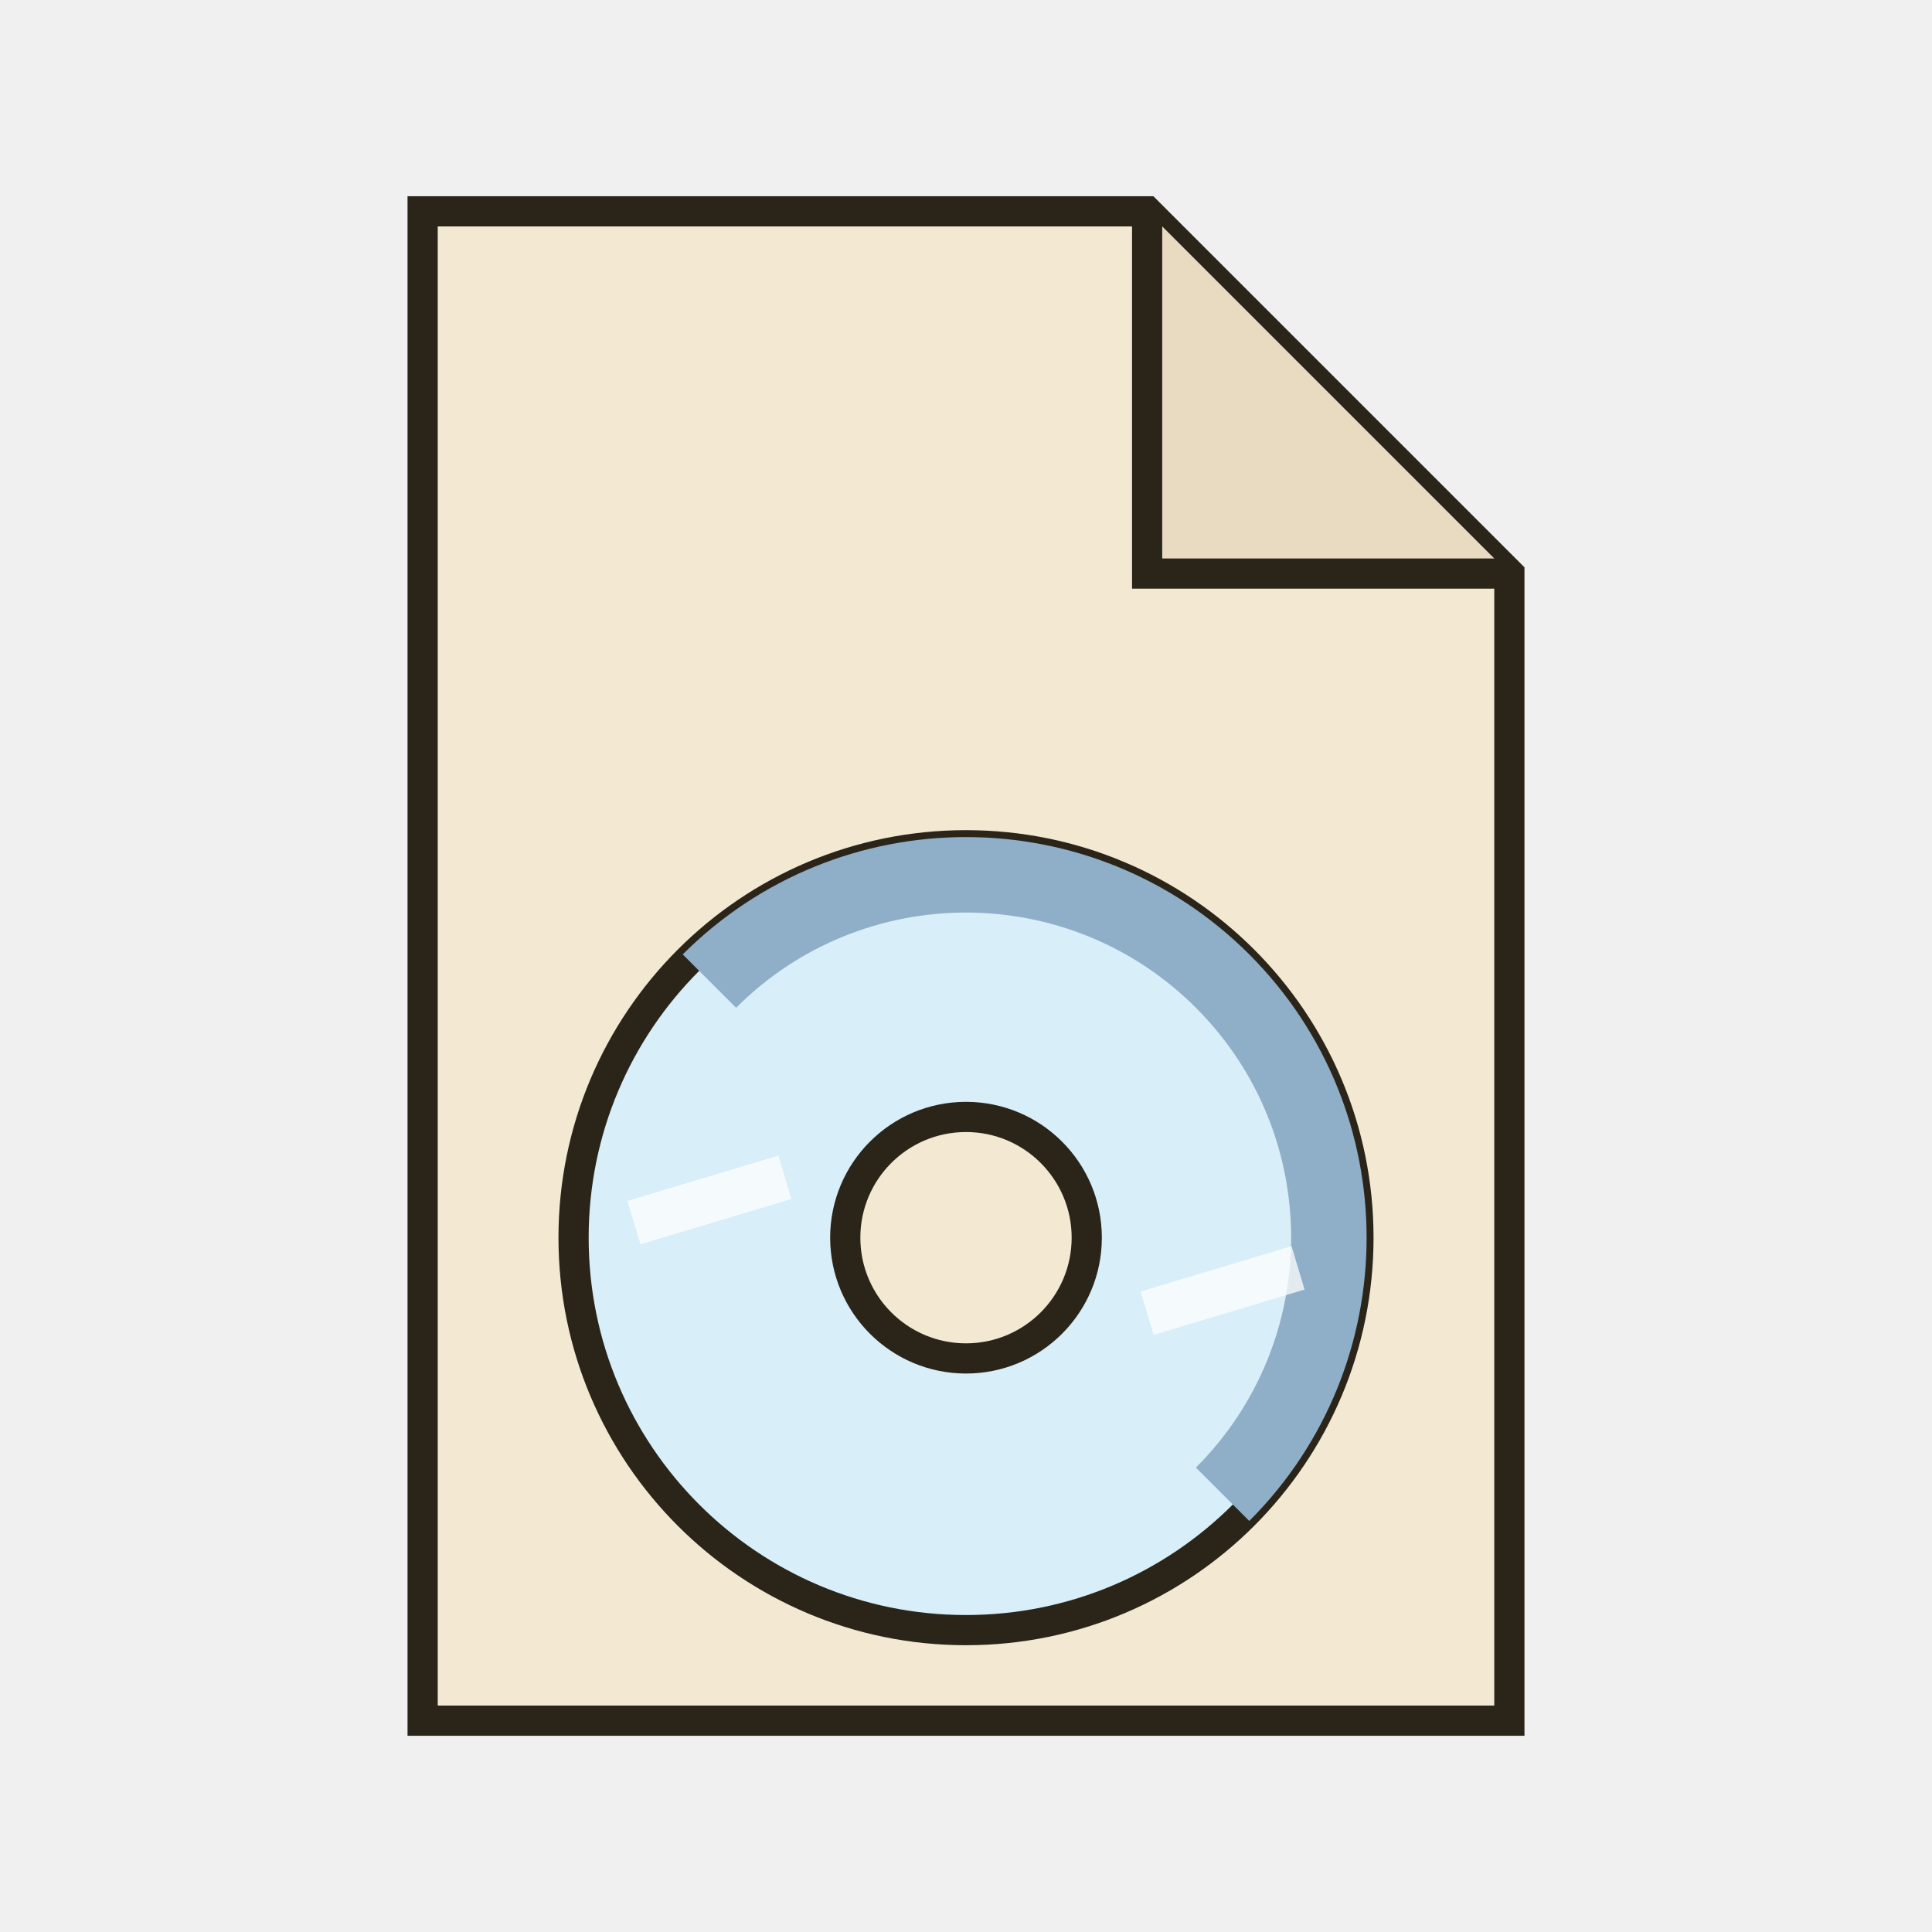
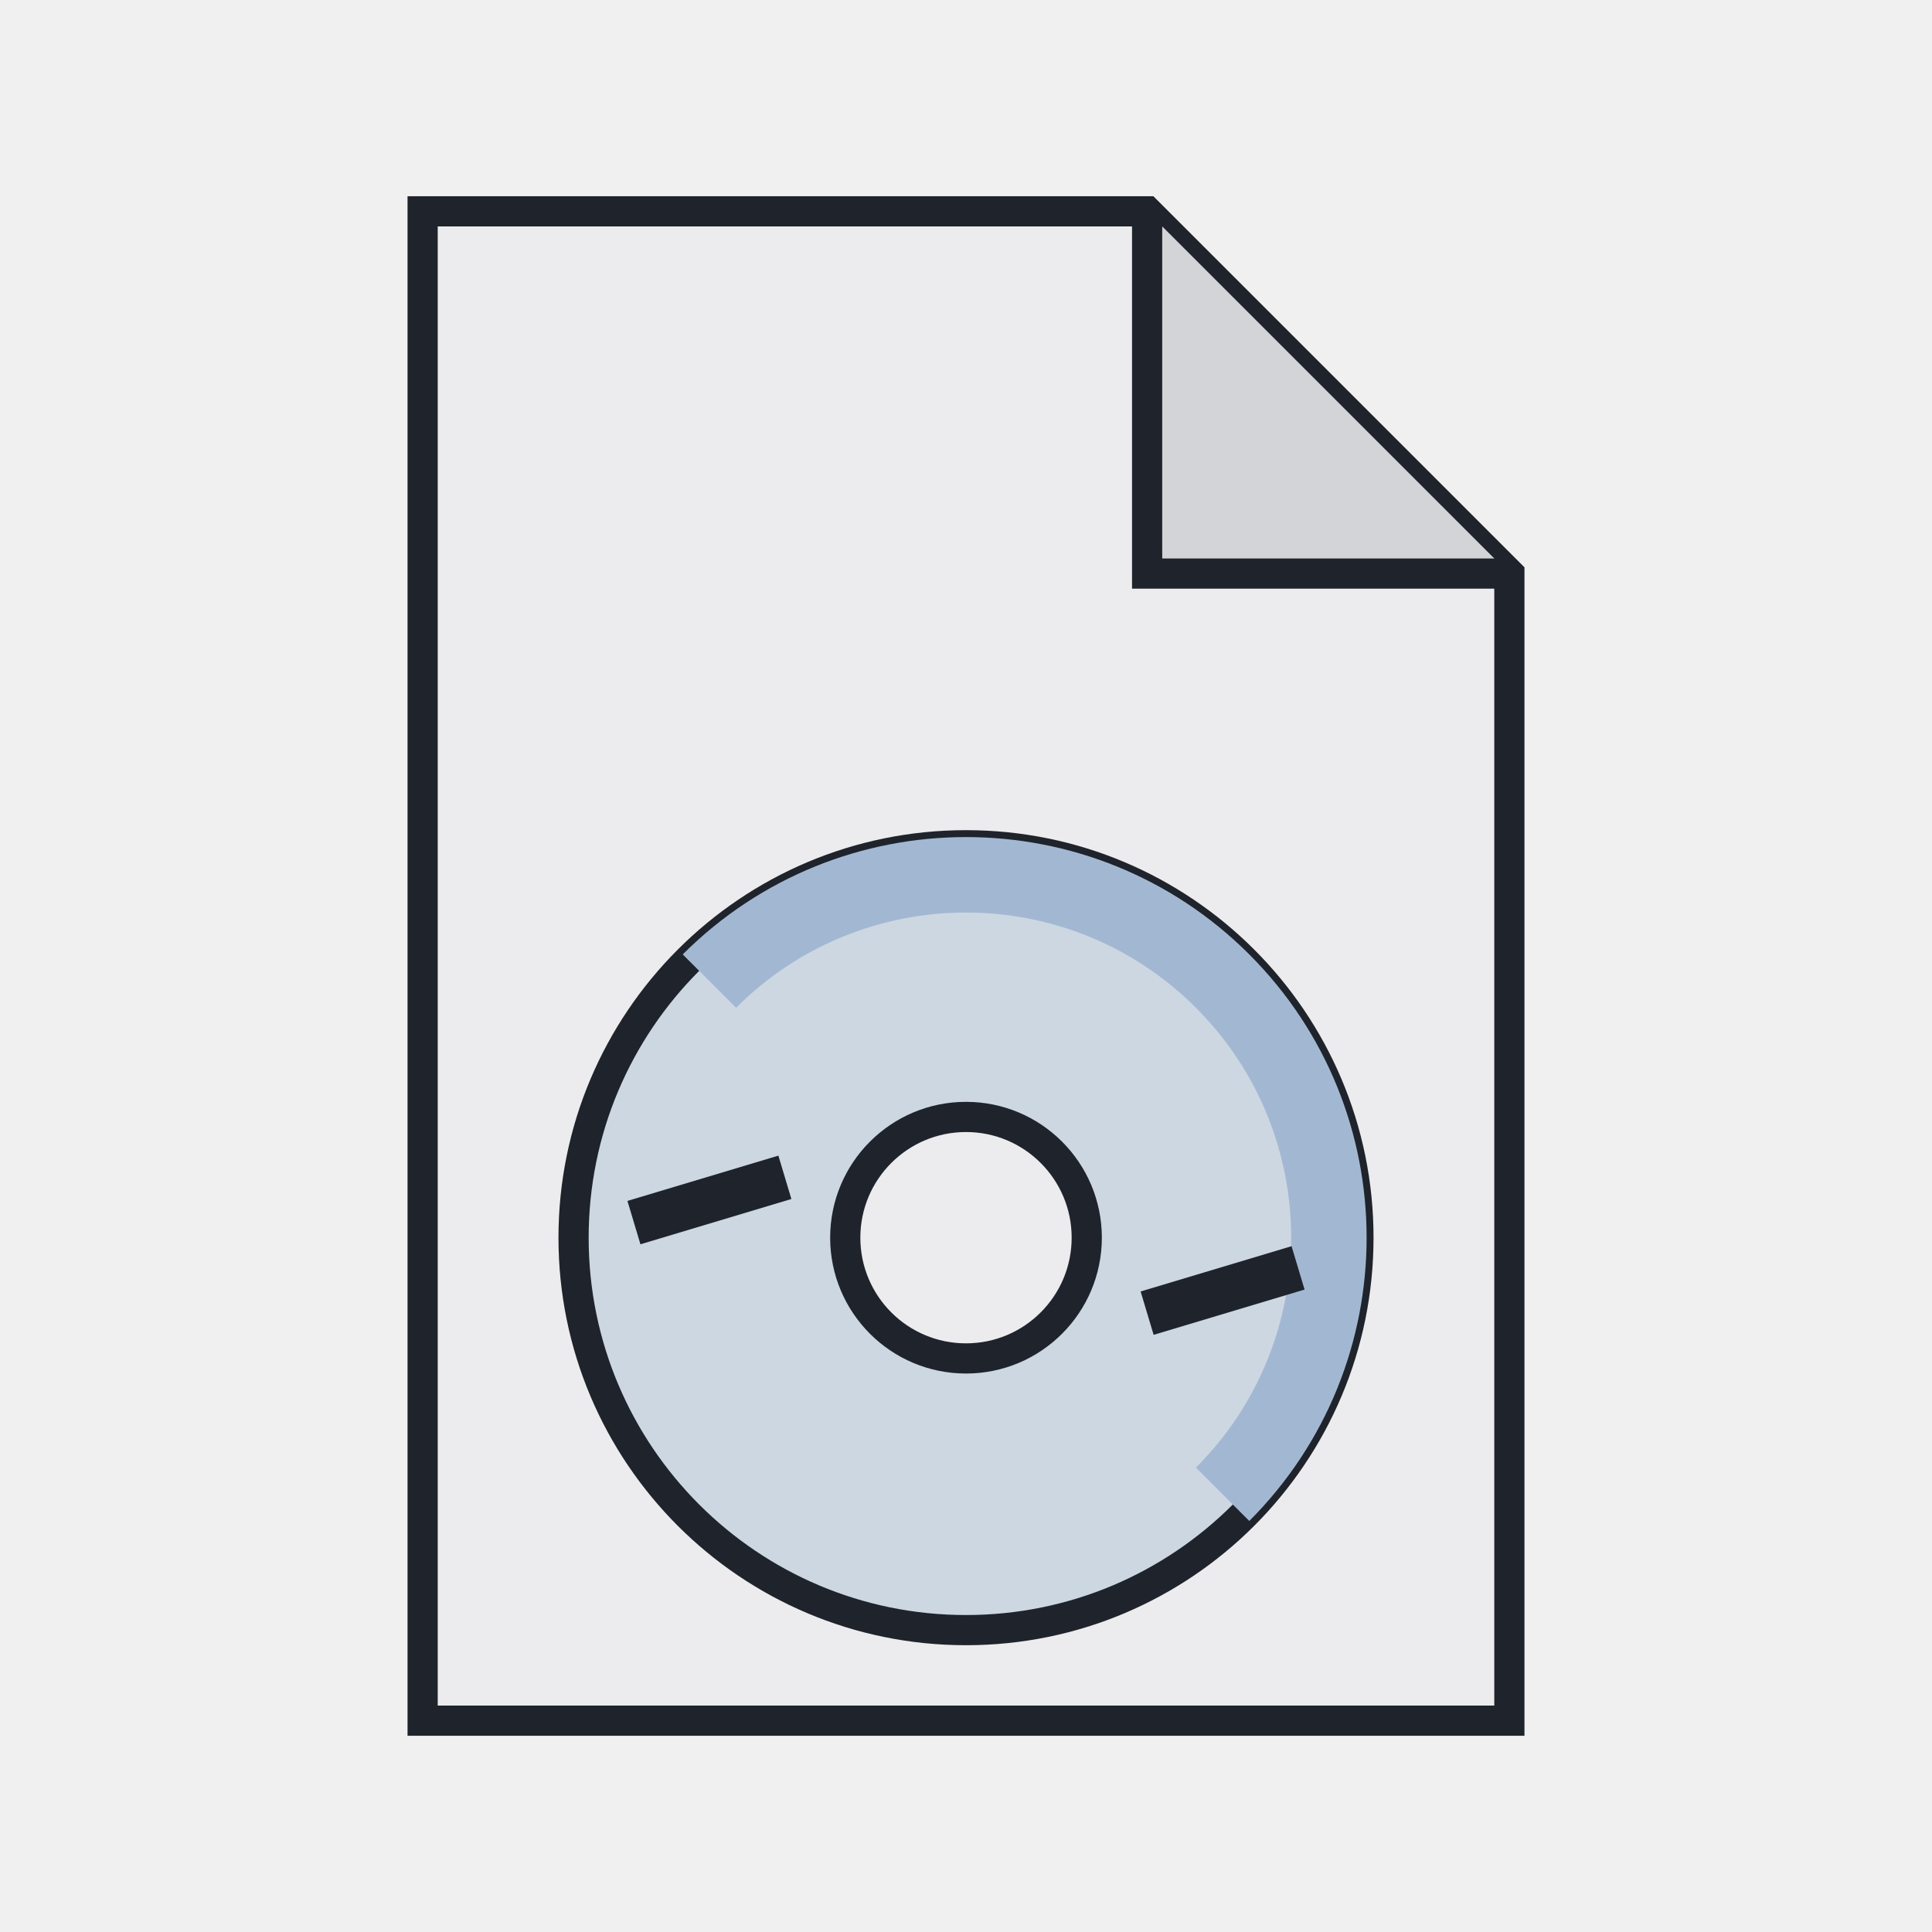
<svg xmlns="http://www.w3.org/2000/svg" width="128" height="128" viewBox="0 0 128 128" fill="none" role="img" aria-label="Diskimage">
  <g>
-     <path d="M28 14H76L100 38V114H28V14Z" fill="#F3E8D2" stroke="#2B2419" stroke-width="2" stroke-linejoin="miter" />
-     <path d="M76 14v24h24" fill="#E8DBC2" stroke="#2B2419" stroke-width="2" stroke-linejoin="miter" />
-     <circle cx="64" cy="82" r="26" fill="#D8EEF9" stroke="#2B2419" stroke-width="2" />
-     <path d="M47 65A24 24 0 0 1 81 99" stroke="#8FAEC7" stroke-width="5" />
-     <circle cx="64" cy="82" r="8" fill="#F3E8D2" stroke="#2B2419" stroke-width="2" />
-     <path d="M42 81L52 78M76 87L86 84" stroke="#FFFFFF" stroke-opacity="0.75" stroke-width="3" />
+     <path d="M28 14H76L100 38V114H28V14Z" fill="#ececee" data-icon-fill="paper" stroke="#1f232b" data-icon-stroke="ink" stroke-width="2" stroke-linejoin="miter" />
+     <path d="M76 14v24h24" fill="#d3d4d7" data-icon-fill="fold" stroke="#1f232b" data-icon-stroke="ink" stroke-width="2" stroke-linejoin="miter" />
+     <circle cx="64" cy="82" r="26" fill="#cdd7e2" data-icon-fill="blue" stroke="#1f232b" data-icon-stroke="ink" stroke-width="2" />
+     <path d="M47 65A24 24 0 0 1 81 99" stroke="#a2b8d2" data-icon-stroke="blue-strong" stroke-width="5" />
+     <circle cx="64" cy="82" r="8" fill="#ececee" data-icon-fill="paper" stroke="#1f232b" data-icon-stroke="ink" stroke-width="2" />
+     <path d="M42 81L52 78M76 87L86 84" stroke="#1f232b" data-icon-stroke="ink" stroke-width="3" />
  </g>
</svg>
